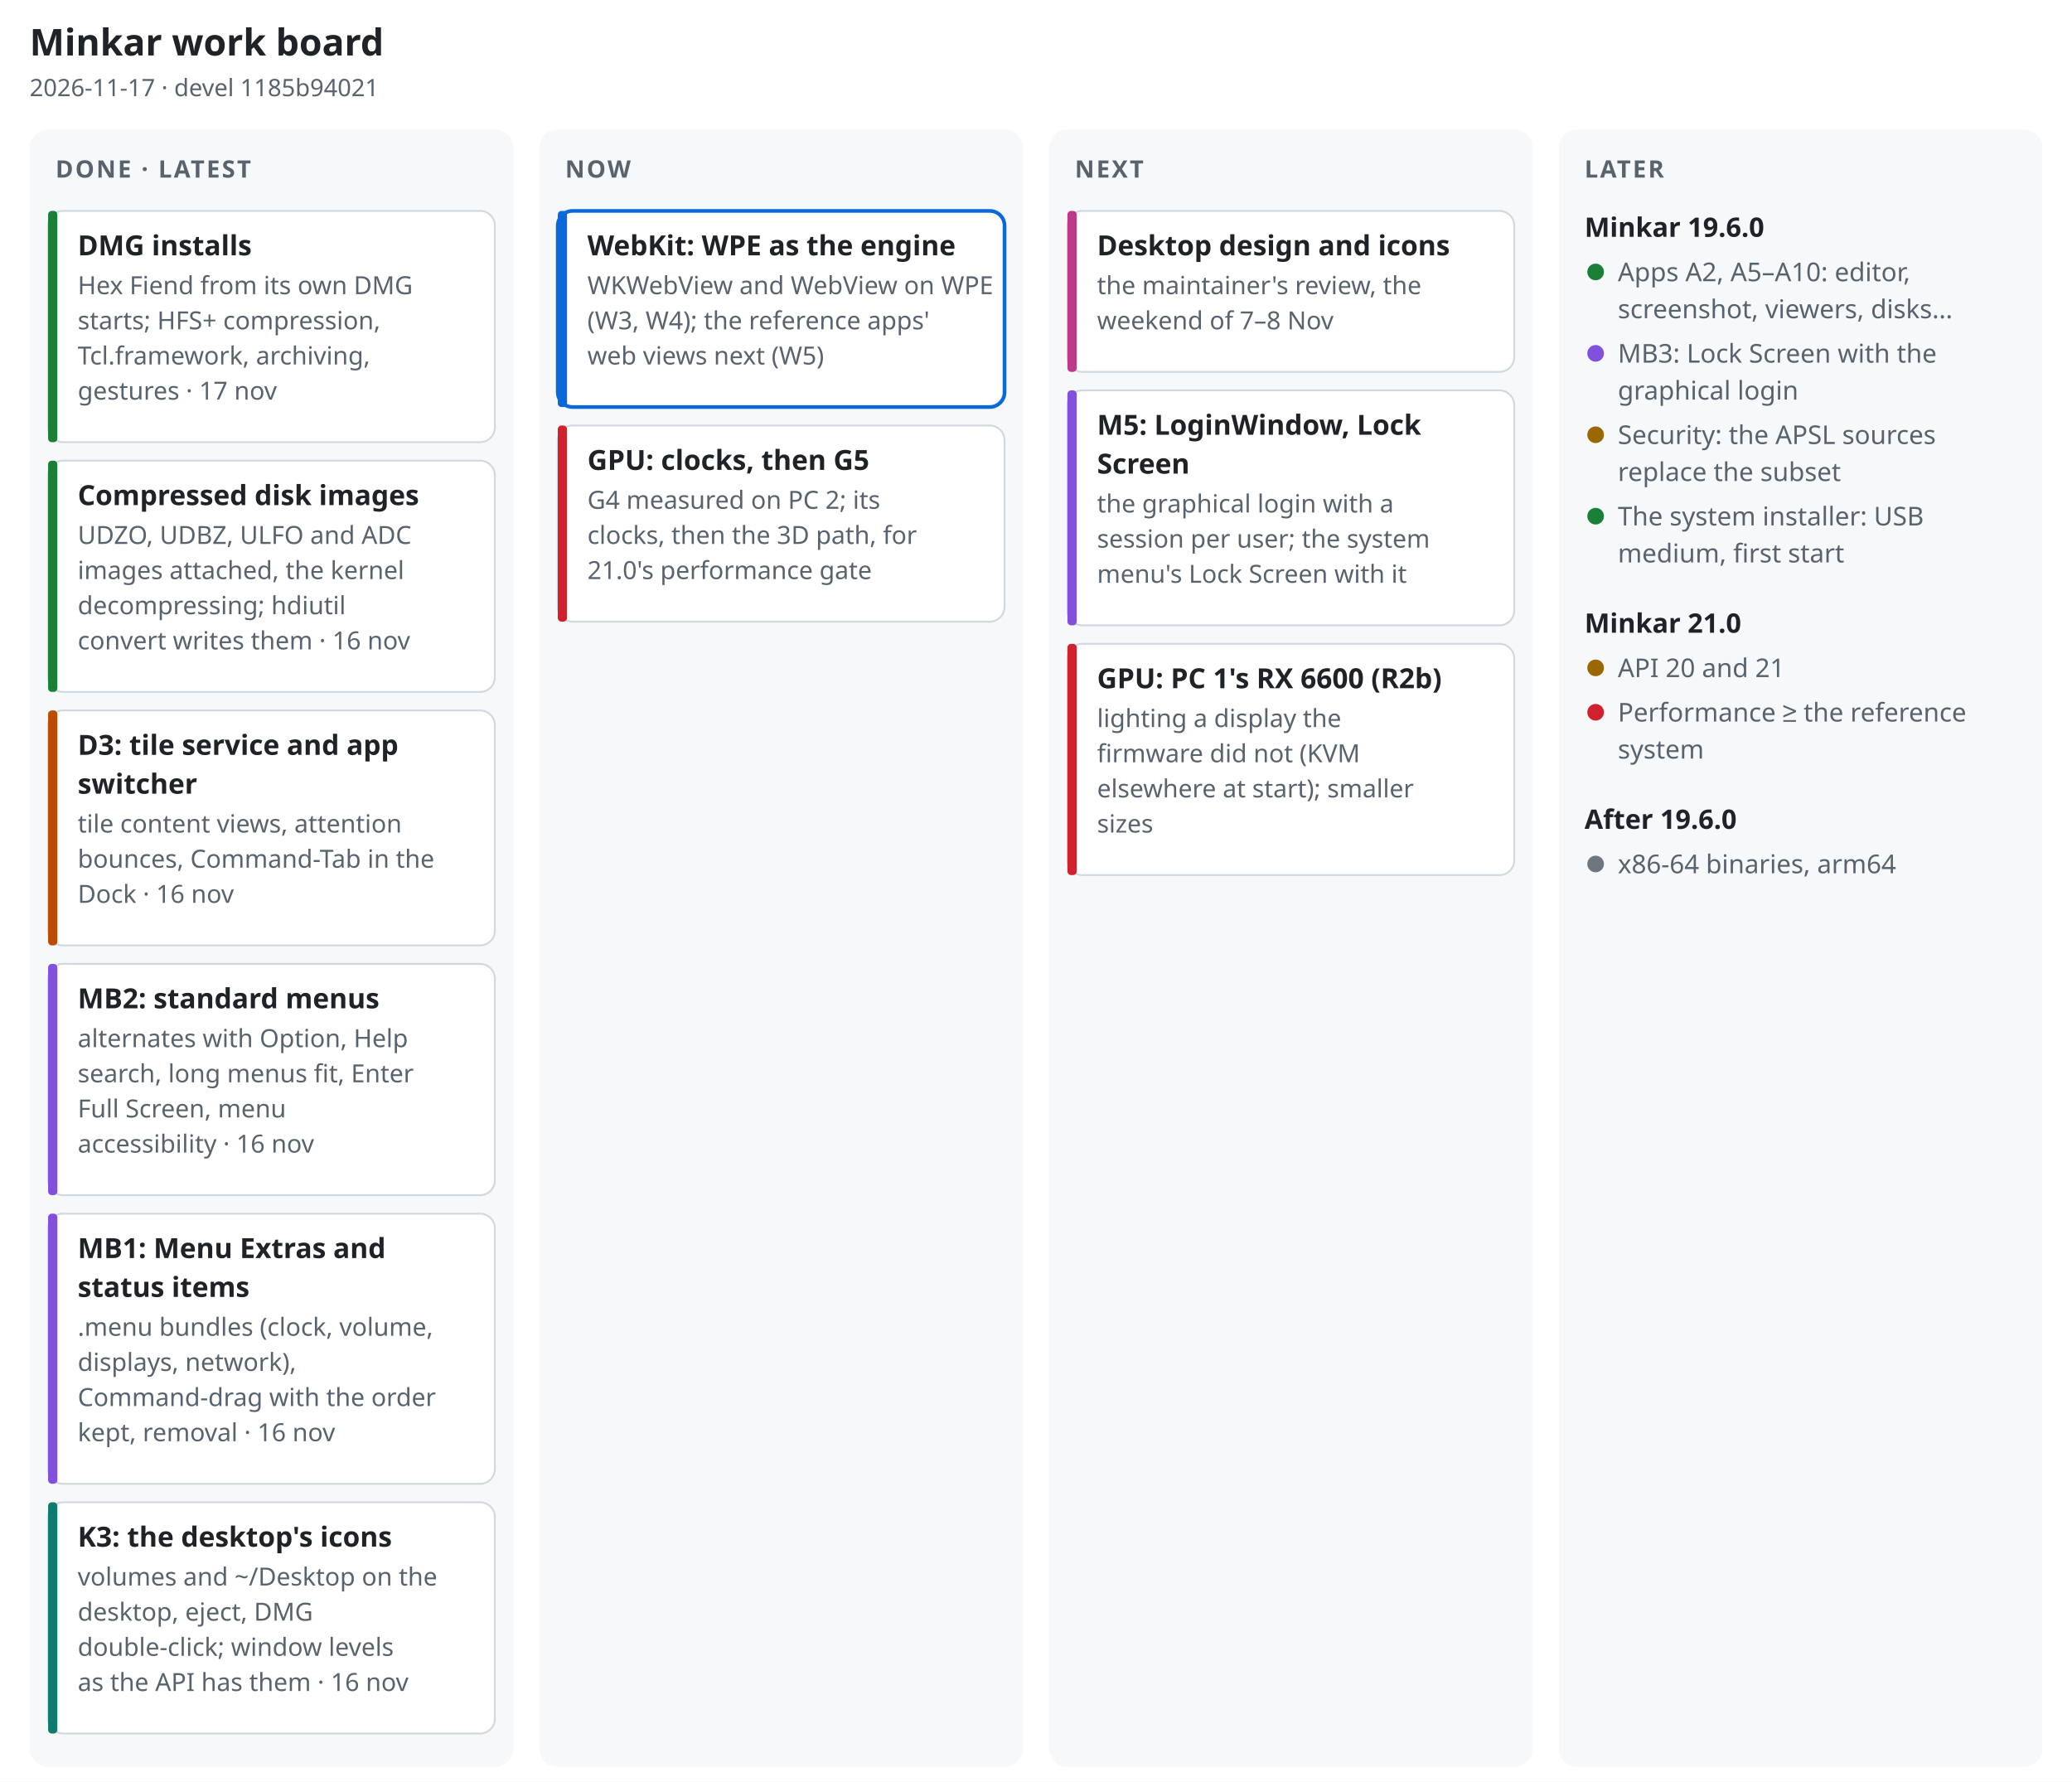
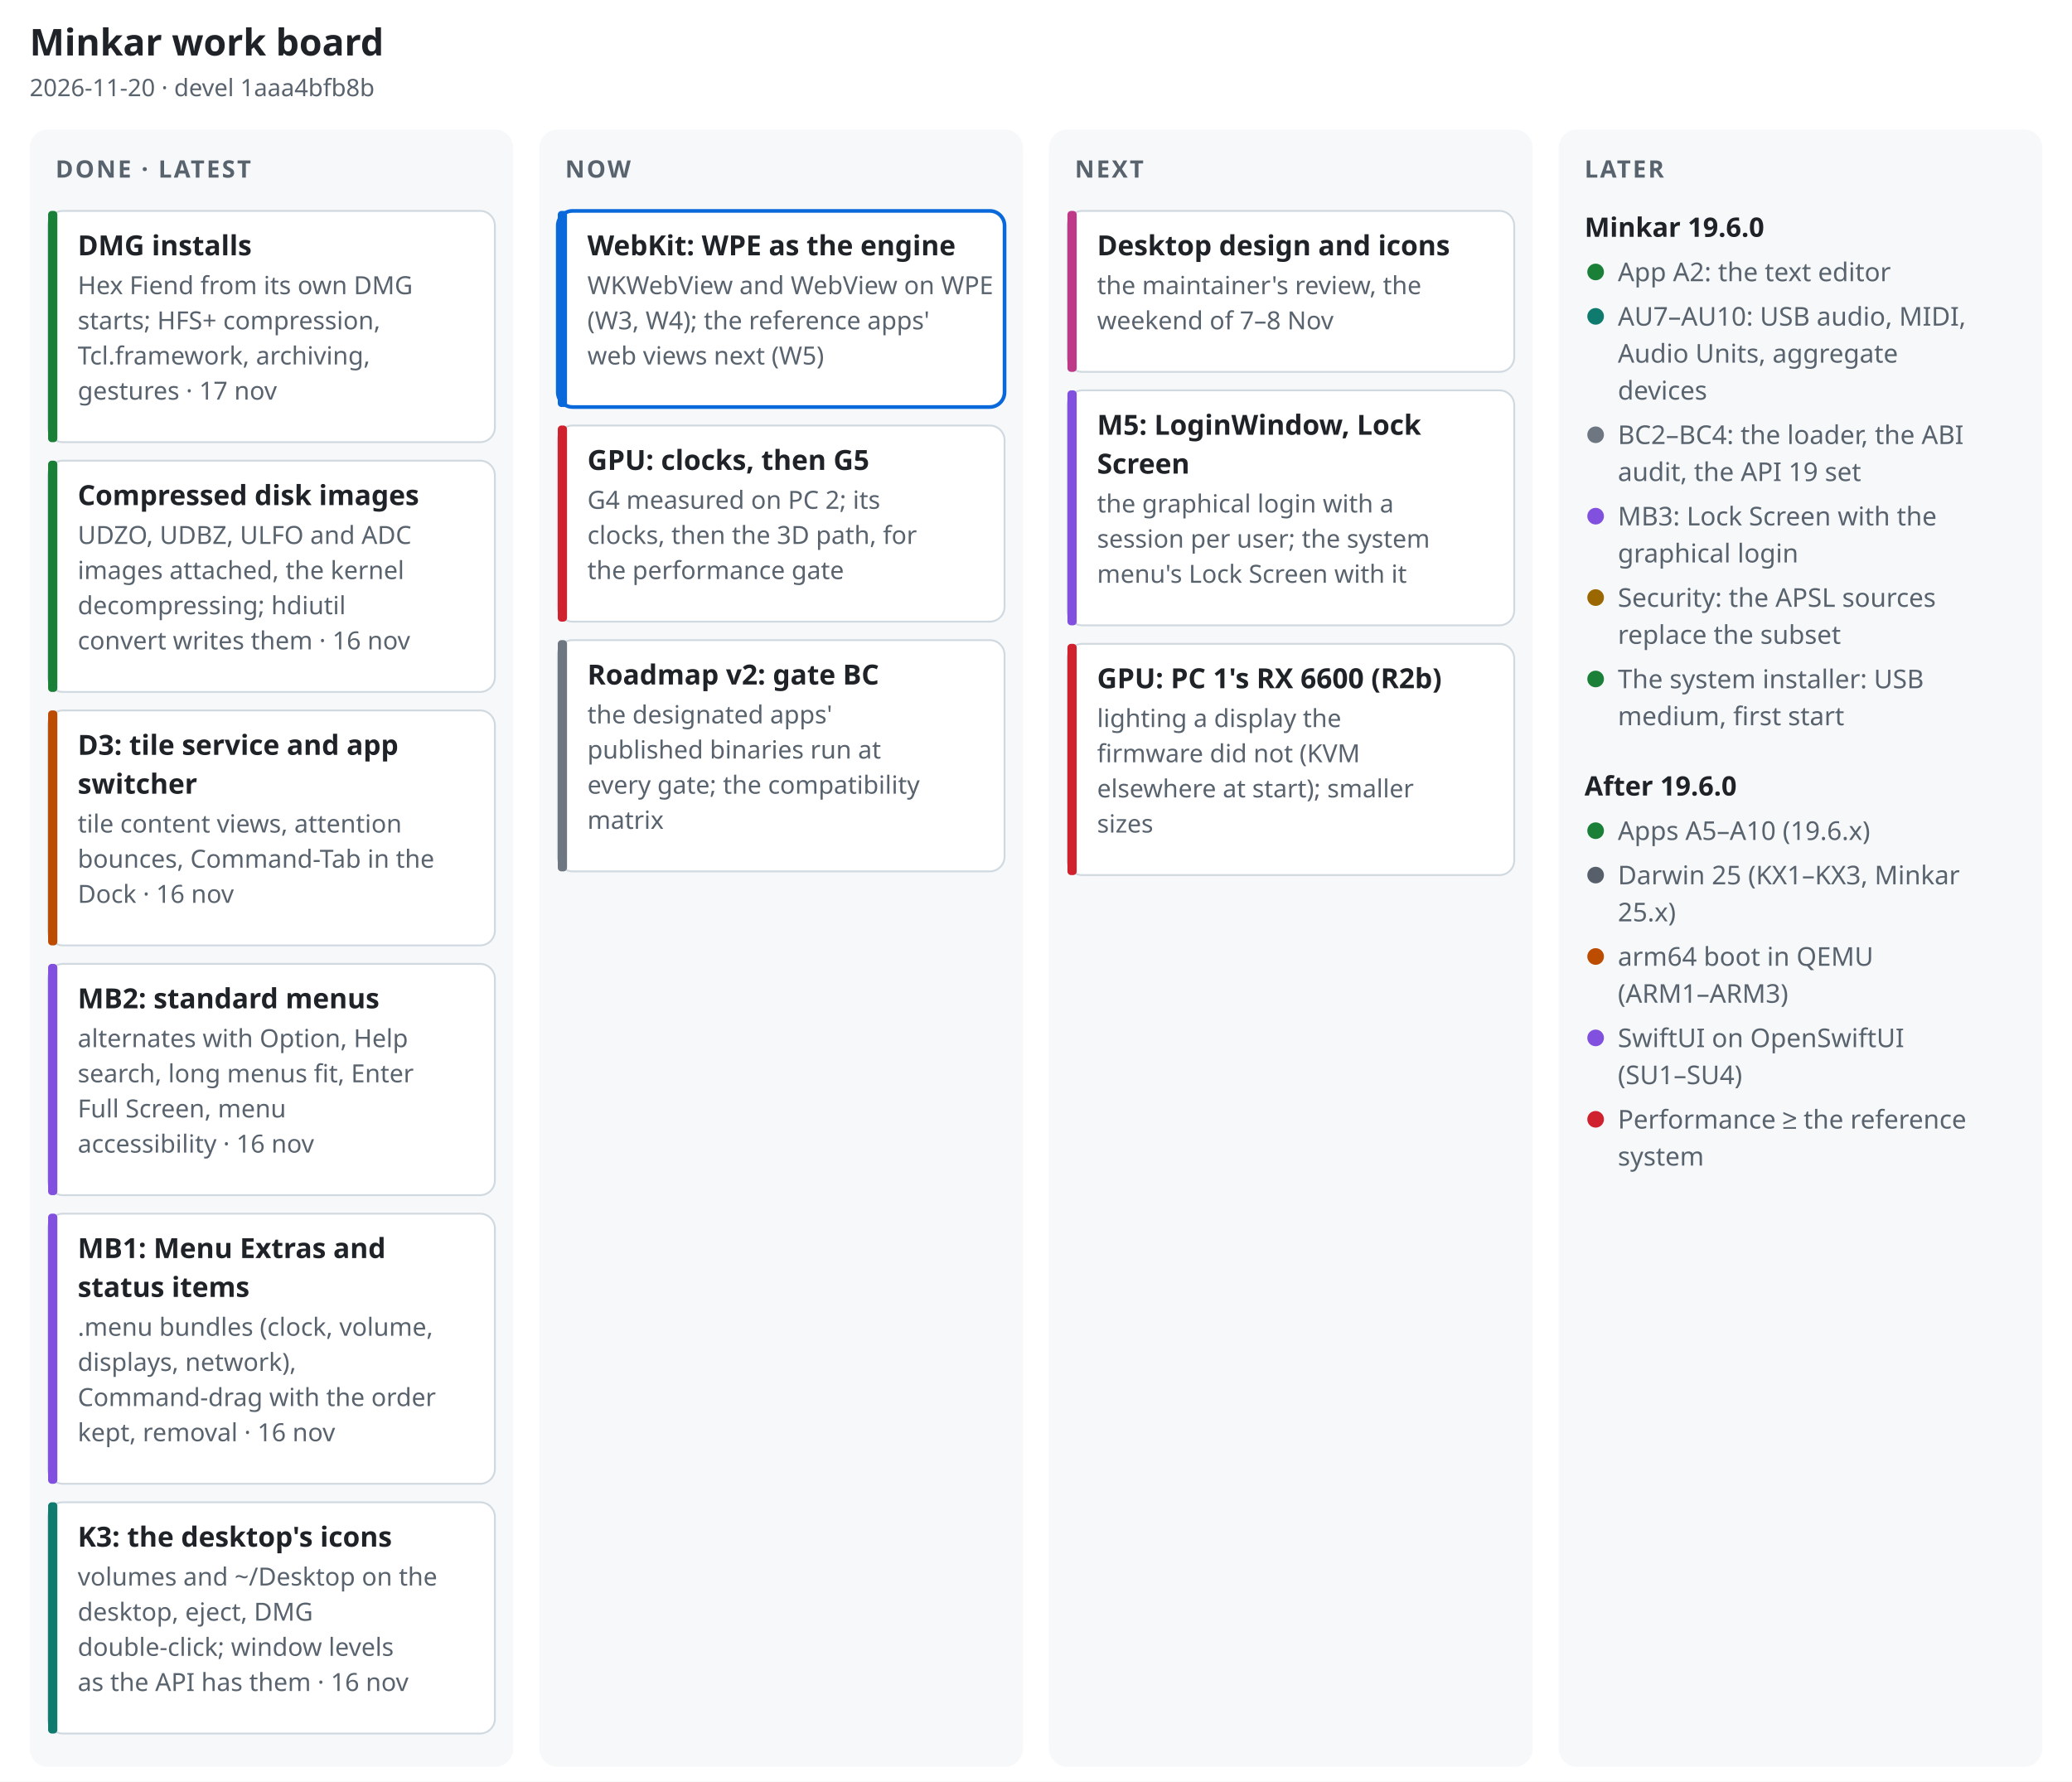
- <svg xmlns="http://www.w3.org/2000/svg" width="1120" height="963" viewBox="0 0 1120 963" font-family="-apple-system, BlinkMacSystemFont, 'Segoe UI', 'Noto Sans', Helvetica, Arial, sans-serif" role="img" aria-label="Minkar work board, 2026-11-17">
+ <svg xmlns="http://www.w3.org/2000/svg" width="1120" height="963" viewBox="0 0 1120 963" font-family="-apple-system, BlinkMacSystemFont, 'Segoe UI', 'Noto Sans', Helvetica, Arial, sans-serif" role="img" aria-label="Minkar work board, 2026-11-20">
  <rect width="1120" height="963" fill="#ffffff" />
  <text x="16" y="30" font-size="20" font-weight="700" fill="#1f2328" text-anchor="start">Minkar work board</text>
-   <text x="16" y="52" font-size="13" font-weight="400" fill="#59636e" text-anchor="start">2026-11-17 · devel 1185b94021</text>
+   <text x="16" y="52" font-size="13" font-weight="400" fill="#59636e" text-anchor="start">2026-11-20 · devel 1aaa4bfb8b</text>
  <rect x="16" y="70" width="261.5" height="885" rx="10" fill="#f6f8fa" />
  <text x="30" y="96" font-size="13" font-weight="700" fill="#59636e" text-anchor="start" letter-spacing=".08em">DONE · LATEST</text>
  <rect x="26" y="114" width="241.5" height="125" rx="8" fill="#ffffff" stroke="#d1d9e0" stroke-width="1" />
  <rect x="26" y="114" width="5" height="125" rx="2" fill="#1a7f37" />
  <text x="42" y="138" font-size="15" font-weight="650" fill="#1f2328" text-anchor="start">DMG installs</text>
  <text x="42" y="159" font-size="13.5" font-weight="400" fill="#59636e" text-anchor="start">Hex Fiend from its own DMG</text>
  <text x="42" y="178" font-size="13.5" font-weight="400" fill="#59636e" text-anchor="start">starts; HFS+ compression,</text>
  <text x="42" y="197" font-size="13.5" font-weight="400" fill="#59636e" text-anchor="start">Tcl.framework, archiving,</text>
  <text x="42" y="216" font-size="13.5" font-weight="400" fill="#59636e" text-anchor="start">gestures · 17 nov</text>
  <rect x="26" y="249" width="241.5" height="125" rx="8" fill="#ffffff" stroke="#d1d9e0" stroke-width="1" />
  <rect x="26" y="249" width="5" height="125" rx="2" fill="#1a7f37" />
  <text x="42" y="273" font-size="15" font-weight="650" fill="#1f2328" text-anchor="start">Compressed disk images</text>
  <text x="42" y="294" font-size="13.5" font-weight="400" fill="#59636e" text-anchor="start">UDZO, UDBZ, ULFO and ADC</text>
  <text x="42" y="313" font-size="13.5" font-weight="400" fill="#59636e" text-anchor="start">images attached, the kernel</text>
  <text x="42" y="332" font-size="13.5" font-weight="400" fill="#59636e" text-anchor="start">decompressing; hdiutil</text>
  <text x="42" y="351" font-size="13.5" font-weight="400" fill="#59636e" text-anchor="start">convert writes them · 16 nov</text>
  <rect x="26" y="384" width="241.5" height="127" rx="8" fill="#ffffff" stroke="#d1d9e0" stroke-width="1" />
  <rect x="26" y="384" width="5" height="127" rx="2" fill="#bc4c00" />
  <text x="42" y="408" font-size="15" font-weight="650" fill="#1f2328" text-anchor="start">D3: tile service and app</text>
  <text x="42" y="429" font-size="15" font-weight="650" fill="#1f2328" text-anchor="start">switcher</text>
  <text x="42" y="450" font-size="13.5" font-weight="400" fill="#59636e" text-anchor="start">tile content views, attention</text>
  <text x="42" y="469" font-size="13.5" font-weight="400" fill="#59636e" text-anchor="start">bounces, Command-Tab in the</text>
  <text x="42" y="488" font-size="13.5" font-weight="400" fill="#59636e" text-anchor="start">Dock · 16 nov</text>
  <rect x="26" y="521" width="241.5" height="125" rx="8" fill="#ffffff" stroke="#d1d9e0" stroke-width="1" />
  <rect x="26" y="521" width="5" height="125" rx="2" fill="#8250df" />
  <text x="42" y="545" font-size="15" font-weight="650" fill="#1f2328" text-anchor="start">MB2: standard menus</text>
  <text x="42" y="566" font-size="13.5" font-weight="400" fill="#59636e" text-anchor="start">alternates with Option, Help</text>
  <text x="42" y="585" font-size="13.5" font-weight="400" fill="#59636e" text-anchor="start">search, long menus fit, Enter</text>
  <text x="42" y="604" font-size="13.5" font-weight="400" fill="#59636e" text-anchor="start">Full Screen, menu</text>
  <text x="42" y="623" font-size="13.5" font-weight="400" fill="#59636e" text-anchor="start">accessibility · 16 nov</text>
  <rect x="26" y="656" width="241.5" height="146" rx="8" fill="#ffffff" stroke="#d1d9e0" stroke-width="1" />
  <rect x="26" y="656" width="5" height="146" rx="2" fill="#8250df" />
  <text x="42" y="680" font-size="15" font-weight="650" fill="#1f2328" text-anchor="start">MB1: Menu Extras and</text>
  <text x="42" y="701" font-size="15" font-weight="650" fill="#1f2328" text-anchor="start">status items</text>
  <text x="42" y="722" font-size="13.5" font-weight="400" fill="#59636e" text-anchor="start">.menu bundles (clock, volume,</text>
  <text x="42" y="741" font-size="13.5" font-weight="400" fill="#59636e" text-anchor="start">displays, network),</text>
  <text x="42" y="760" font-size="13.5" font-weight="400" fill="#59636e" text-anchor="start">Command-drag with the order</text>
  <text x="42" y="779" font-size="13.5" font-weight="400" fill="#59636e" text-anchor="start">kept, removal · 16 nov</text>
  <rect x="26" y="812" width="241.5" height="125" rx="8" fill="#ffffff" stroke="#d1d9e0" stroke-width="1" />
  <rect x="26" y="812" width="5" height="125" rx="2" fill="#0f7b6f" />
  <text x="42" y="836" font-size="15" font-weight="650" fill="#1f2328" text-anchor="start">K3: the desktop's icons</text>
  <text x="42" y="857" font-size="13.5" font-weight="400" fill="#59636e" text-anchor="start">volumes and ~/Desktop on the</text>
  <text x="42" y="876" font-size="13.5" font-weight="400" fill="#59636e" text-anchor="start">desktop, eject, DMG</text>
  <text x="42" y="895" font-size="13.5" font-weight="400" fill="#59636e" text-anchor="start">double-click; window levels</text>
  <text x="42" y="914" font-size="13.5" font-weight="400" fill="#59636e" text-anchor="start">as the API has them · 16 nov</text>
  <rect x="291.5" y="70" width="261.5" height="885" rx="10" fill="#f6f8fa" />
  <text x="305.5" y="96" font-size="13" font-weight="700" fill="#59636e" text-anchor="start" letter-spacing=".08em">NOW</text>
  <rect x="301.5" y="114" width="241.5" height="106" rx="8" fill="#ffffff" stroke="#0969da" stroke-width="2" />
  <rect x="301.5" y="114" width="5" height="106" rx="2" fill="#0969da" />
  <text x="317.5" y="138" font-size="15" font-weight="650" fill="#1f2328" text-anchor="start">WebKit: WPE as the engine</text>
  <text x="317.5" y="159" font-size="13.5" font-weight="400" fill="#59636e" text-anchor="start">WKWebView and WebView on WPE</text>
  <text x="317.5" y="178" font-size="13.5" font-weight="400" fill="#59636e" text-anchor="start">(W3, W4); the reference apps'</text>
  <text x="317.5" y="197" font-size="13.5" font-weight="400" fill="#59636e" text-anchor="start">web views next (W5)</text>
  <rect x="301.5" y="230" width="241.5" height="106" rx="8" fill="#ffffff" stroke="#d1d9e0" stroke-width="1" />
  <rect x="301.5" y="230" width="5" height="106" rx="2" fill="#cf222e" />
  <text x="317.5" y="254" font-size="15" font-weight="650" fill="#1f2328" text-anchor="start">GPU: clocks, then G5</text>
  <text x="317.5" y="275" font-size="13.5" font-weight="400" fill="#59636e" text-anchor="start">G4 measured on PC 2; its</text>
  <text x="317.5" y="294" font-size="13.5" font-weight="400" fill="#59636e" text-anchor="start">clocks, then the 3D path, for</text>
-   <text x="317.5" y="313" font-size="13.5" font-weight="400" fill="#59636e" text-anchor="start">21.0's performance gate</text>
+   <text x="317.5" y="313" font-size="13.5" font-weight="400" fill="#59636e" text-anchor="start">the performance gate</text>
+   <rect x="301.5" y="346" width="241.5" height="125" rx="8" fill="#ffffff" stroke="#d1d9e0" stroke-width="1" />
+   <rect x="301.5" y="346" width="5" height="125" rx="2" fill="#6e7781" />
+   <text x="317.5" y="370" font-size="15" font-weight="650" fill="#1f2328" text-anchor="start">Roadmap v2: gate BC</text>
+   <text x="317.5" y="391" font-size="13.5" font-weight="400" fill="#59636e" text-anchor="start">the designated apps'</text>
+   <text x="317.5" y="410" font-size="13.5" font-weight="400" fill="#59636e" text-anchor="start">published binaries run at</text>
+   <text x="317.5" y="429" font-size="13.5" font-weight="400" fill="#59636e" text-anchor="start">every gate; the compatibility</text>
+   <text x="317.5" y="448" font-size="13.5" font-weight="400" fill="#59636e" text-anchor="start">matrix</text>
  <rect x="567" y="70" width="261.5" height="885" rx="10" fill="#f6f8fa" />
  <text x="581" y="96" font-size="13" font-weight="700" fill="#59636e" text-anchor="start" letter-spacing=".08em">NEXT</text>
  <rect x="577" y="114" width="241.5" height="87" rx="8" fill="#ffffff" stroke="#d1d9e0" stroke-width="1" />
  <rect x="577" y="114" width="5" height="87" rx="2" fill="#bf3989" />
  <text x="593" y="138" font-size="15" font-weight="650" fill="#1f2328" text-anchor="start">Desktop design and icons</text>
  <text x="593" y="159" font-size="13.5" font-weight="400" fill="#59636e" text-anchor="start">the maintainer's review, the</text>
  <text x="593" y="178" font-size="13.5" font-weight="400" fill="#59636e" text-anchor="start">weekend of 7–8 Nov</text>
  <rect x="577" y="211" width="241.5" height="127" rx="8" fill="#ffffff" stroke="#d1d9e0" stroke-width="1" />
  <rect x="577" y="211" width="5" height="127" rx="2" fill="#8250df" />
  <text x="593" y="235" font-size="15" font-weight="650" fill="#1f2328" text-anchor="start">M5: LoginWindow, Lock</text>
  <text x="593" y="256" font-size="15" font-weight="650" fill="#1f2328" text-anchor="start">Screen</text>
  <text x="593" y="277" font-size="13.5" font-weight="400" fill="#59636e" text-anchor="start">the graphical login with a</text>
  <text x="593" y="296" font-size="13.5" font-weight="400" fill="#59636e" text-anchor="start">session per user; the system</text>
  <text x="593" y="315" font-size="13.5" font-weight="400" fill="#59636e" text-anchor="start">menu's Lock Screen with it</text>
  <rect x="577" y="348" width="241.5" height="125" rx="8" fill="#ffffff" stroke="#d1d9e0" stroke-width="1" />
  <rect x="577" y="348" width="5" height="125" rx="2" fill="#cf222e" />
  <text x="593" y="372" font-size="15" font-weight="650" fill="#1f2328" text-anchor="start">GPU: PC 1's RX 6600 (R2b)</text>
  <text x="593" y="393" font-size="13.5" font-weight="400" fill="#59636e" text-anchor="start">lighting a display the</text>
  <text x="593" y="412" font-size="13.5" font-weight="400" fill="#59636e" text-anchor="start">firmware did not (KVM</text>
  <text x="593" y="431" font-size="13.5" font-weight="400" fill="#59636e" text-anchor="start">elsewhere at start); smaller</text>
  <text x="593" y="450" font-size="13.5" font-weight="400" fill="#59636e" text-anchor="start">sizes</text>
  <rect x="842.5" y="70" width="261.5" height="885" rx="10" fill="#f6f8fa" />
  <text x="856.5" y="96" font-size="13" font-weight="700" fill="#59636e" text-anchor="start" letter-spacing=".08em">LATER</text>
  <text x="856.5" y="128" font-size="14.5" font-weight="700" fill="#1f2328" text-anchor="start">Minkar 19.6.0</text>
  <circle cx="862.5" cy="147" r="4.5" fill="#1a7f37" />
-   <text x="874.5" y="152" font-size="14" font-weight="400" fill="#59636e" text-anchor="start">Apps A2, A5–A10: editor,</text>
-   <text x="874.5" y="172" font-size="14" font-weight="400" fill="#59636e" text-anchor="start">screenshot, viewers, disks…</text>
-   <circle cx="862.5" cy="191" r="4.5" fill="#8250df" />
-   <text x="874.5" y="196" font-size="14" font-weight="400" fill="#59636e" text-anchor="start">MB3: Lock Screen with the</text>
-   <text x="874.5" y="216" font-size="14" font-weight="400" fill="#59636e" text-anchor="start">graphical login</text>
-   <circle cx="862.5" cy="235" r="4.5" fill="#9a6700" />
-   <text x="874.5" y="240" font-size="14" font-weight="400" fill="#59636e" text-anchor="start">Security: the APSL sources</text>
-   <text x="874.5" y="260" font-size="14" font-weight="400" fill="#59636e" text-anchor="start">replace the subset</text>
-   <circle cx="862.5" cy="279" r="4.5" fill="#1a7f37" />
-   <text x="874.5" y="284" font-size="14" font-weight="400" fill="#59636e" text-anchor="start">The system installer: USB</text>
-   <text x="874.5" y="304" font-size="14" font-weight="400" fill="#59636e" text-anchor="start">medium, first start</text>
-   <text x="856.5" y="342" font-size="14.5" font-weight="700" fill="#1f2328" text-anchor="start">Minkar 21.0</text>
-   <circle cx="862.5" cy="361" r="4.5" fill="#9a6700" />
-   <text x="874.5" y="366" font-size="14" font-weight="400" fill="#59636e" text-anchor="start">API 20 and 21</text>
-   <circle cx="862.5" cy="385" r="4.5" fill="#cf222e" />
-   <text x="874.5" y="390" font-size="14" font-weight="400" fill="#59636e" text-anchor="start">Performance ≥ the reference</text>
-   <text x="874.5" y="410" font-size="14" font-weight="400" fill="#59636e" text-anchor="start">system</text>
-   <text x="856.5" y="448" font-size="14.5" font-weight="700" fill="#1f2328" text-anchor="start">After 19.6.0</text>
-   <circle cx="862.5" cy="467" r="4.5" fill="#6e7781" />
-   <text x="874.5" y="472" font-size="14" font-weight="400" fill="#59636e" text-anchor="start">x86-64 binaries, arm64</text>
+   <text x="874.5" y="152" font-size="14" font-weight="400" fill="#59636e" text-anchor="start">App A2: the text editor</text>
+   <circle cx="862.5" cy="171" r="4.5" fill="#0f7b6f" />
+   <text x="874.5" y="176" font-size="14" font-weight="400" fill="#59636e" text-anchor="start">AU7–AU10: USB audio, MIDI,</text>
+   <text x="874.5" y="196" font-size="14" font-weight="400" fill="#59636e" text-anchor="start">Audio Units, aggregate</text>
+   <text x="874.5" y="216" font-size="14" font-weight="400" fill="#59636e" text-anchor="start">devices</text>
+   <circle cx="862.5" cy="235" r="4.5" fill="#6e7781" />
+   <text x="874.5" y="240" font-size="14" font-weight="400" fill="#59636e" text-anchor="start">BC2–BC4: the loader, the ABI</text>
+   <text x="874.5" y="260" font-size="14" font-weight="400" fill="#59636e" text-anchor="start">audit, the API 19 set</text>
+   <circle cx="862.5" cy="279" r="4.5" fill="#8250df" />
+   <text x="874.5" y="284" font-size="14" font-weight="400" fill="#59636e" text-anchor="start">MB3: Lock Screen with the</text>
+   <text x="874.5" y="304" font-size="14" font-weight="400" fill="#59636e" text-anchor="start">graphical login</text>
+   <circle cx="862.5" cy="323" r="4.5" fill="#9a6700" />
+   <text x="874.5" y="328" font-size="14" font-weight="400" fill="#59636e" text-anchor="start">Security: the APSL sources</text>
+   <text x="874.5" y="348" font-size="14" font-weight="400" fill="#59636e" text-anchor="start">replace the subset</text>
+   <circle cx="862.5" cy="367" r="4.5" fill="#1a7f37" />
+   <text x="874.5" y="372" font-size="14" font-weight="400" fill="#59636e" text-anchor="start">The system installer: USB</text>
+   <text x="874.5" y="392" font-size="14" font-weight="400" fill="#59636e" text-anchor="start">medium, first start</text>
+   <text x="856.5" y="430" font-size="14.5" font-weight="700" fill="#1f2328" text-anchor="start">After 19.6.0</text>
+   <circle cx="862.5" cy="449" r="4.5" fill="#1a7f37" />
+   <text x="874.5" y="454" font-size="14" font-weight="400" fill="#59636e" text-anchor="start">Apps A5–A10 (19.6.x)</text>
+   <circle cx="862.5" cy="473" r="4.5" fill="#57606a" />
+   <text x="874.5" y="478" font-size="14" font-weight="400" fill="#59636e" text-anchor="start">Darwin 25 (KX1–KX3, Minkar</text>
+   <text x="874.5" y="498" font-size="14" font-weight="400" fill="#59636e" text-anchor="start">25.x)</text>
+   <circle cx="862.5" cy="517" r="4.5" fill="#bc4c00" />
+   <text x="874.5" y="522" font-size="14" font-weight="400" fill="#59636e" text-anchor="start">arm64 boot in QEMU</text>
+   <text x="874.5" y="542" font-size="14" font-weight="400" fill="#59636e" text-anchor="start">(ARM1–ARM3)</text>
+   <circle cx="862.5" cy="561" r="4.5" fill="#8250df" />
+   <text x="874.5" y="566" font-size="14" font-weight="400" fill="#59636e" text-anchor="start">SwiftUI on OpenSwiftUI</text>
+   <text x="874.5" y="586" font-size="14" font-weight="400" fill="#59636e" text-anchor="start">(SU1–SU4)</text>
+   <circle cx="862.5" cy="605" r="4.5" fill="#cf222e" />
+   <text x="874.5" y="610" font-size="14" font-weight="400" fill="#59636e" text-anchor="start">Performance ≥ the reference</text>
+   <text x="874.5" y="630" font-size="14" font-weight="400" fill="#59636e" text-anchor="start">system</text>
</svg>
